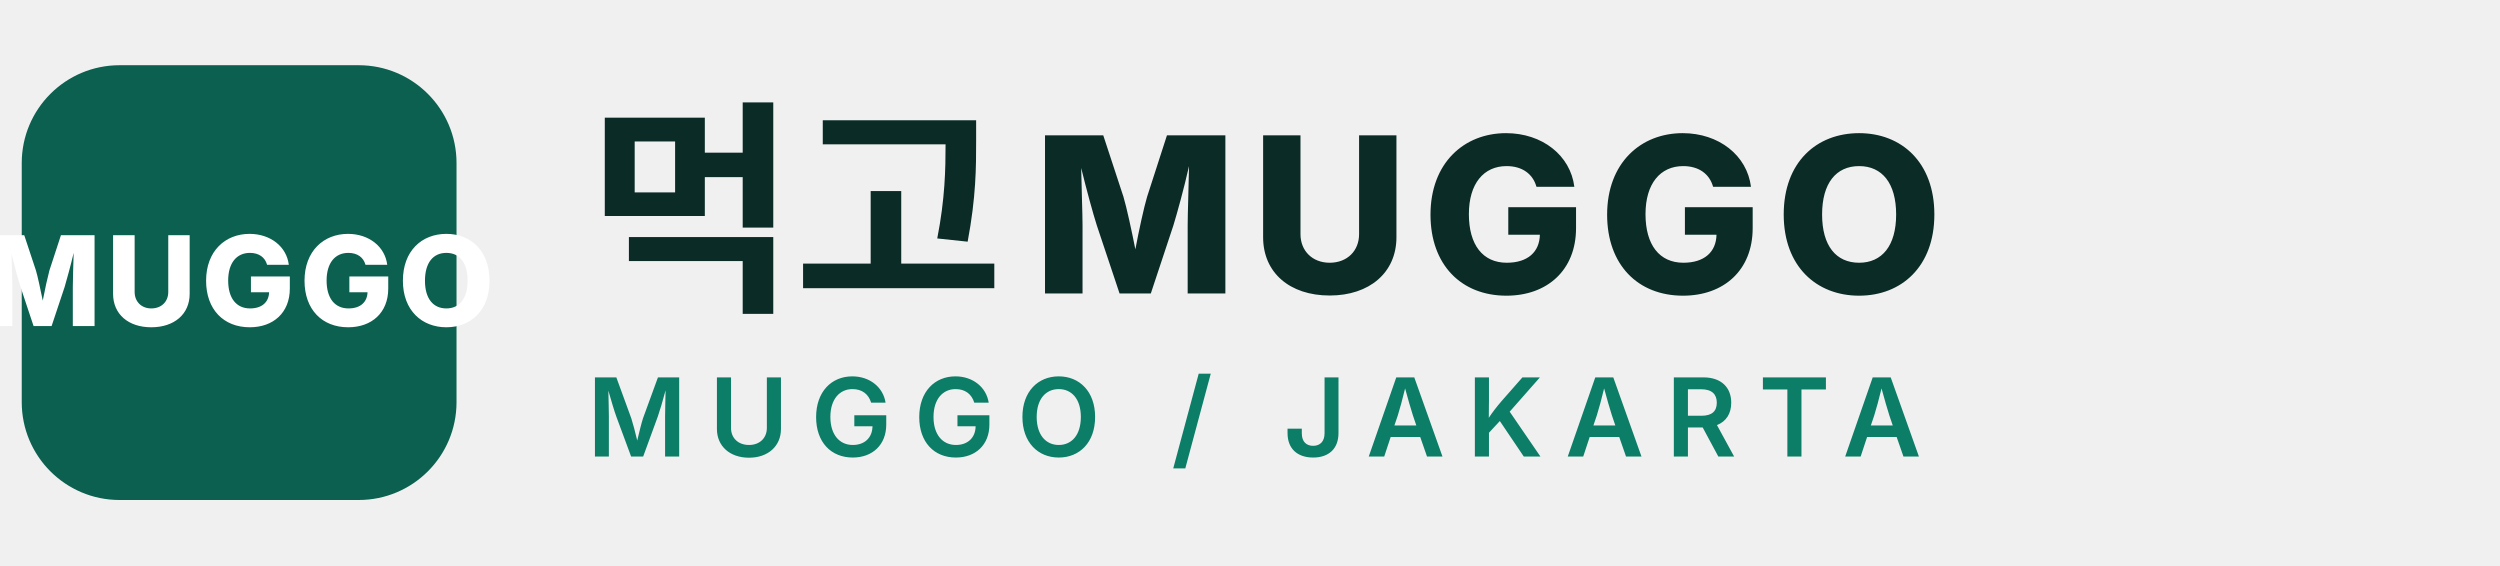
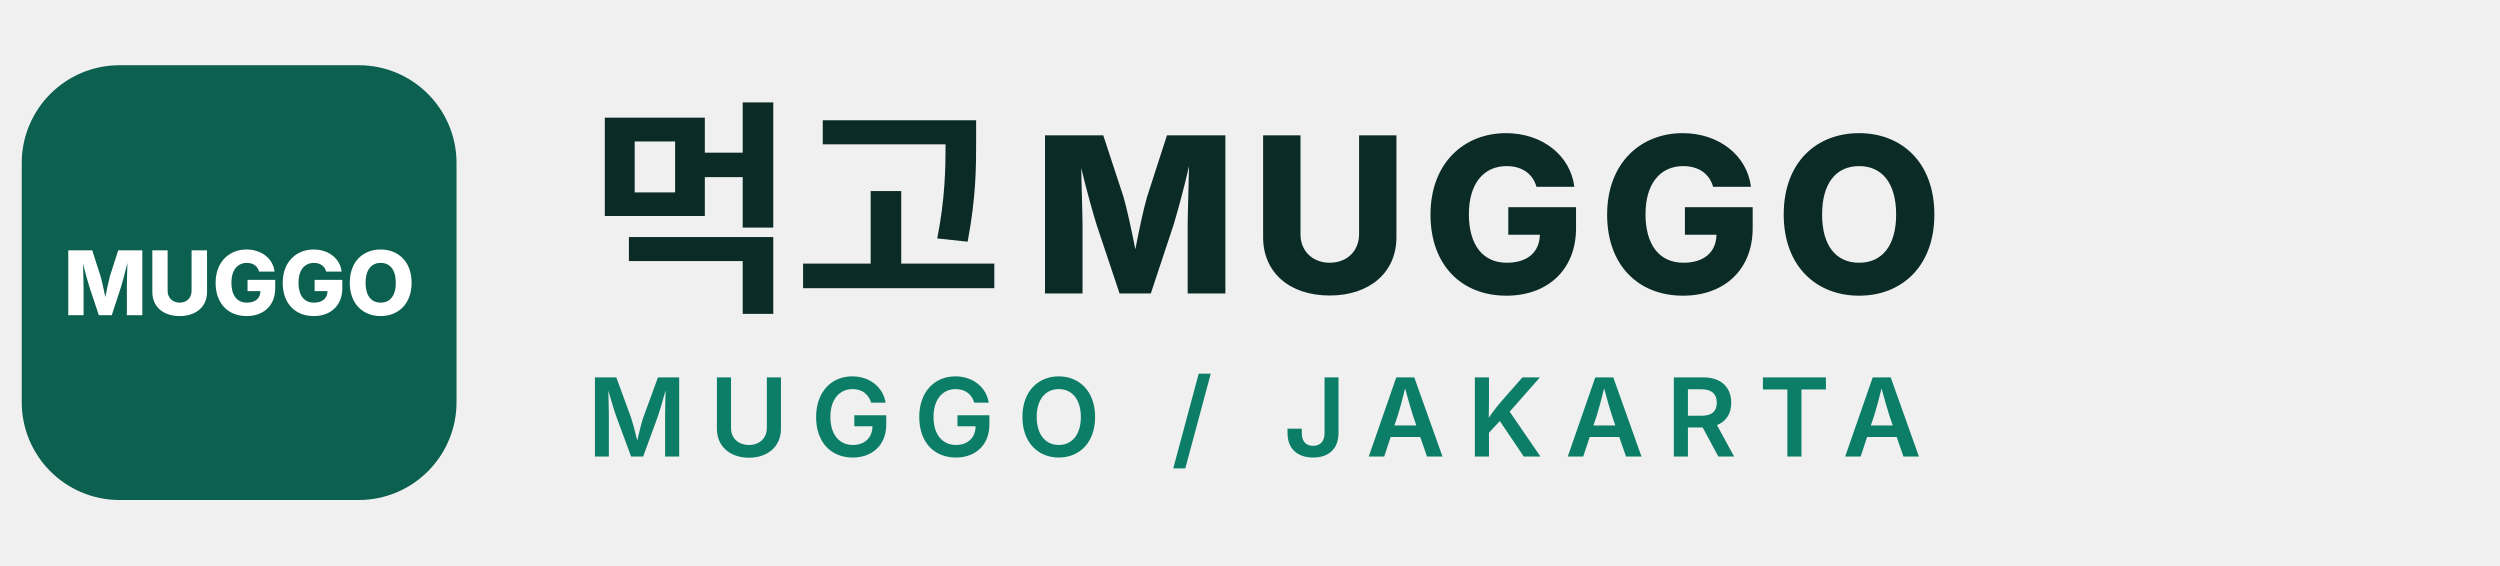
<svg xmlns="http://www.w3.org/2000/svg" viewBox="0 0 230 52" fill="none">
  <rect x="2" y="6" width="40" height="40" rx="9" fill="#0B604F" />
-   <text x="22" y="30" text-anchor="middle" font-family="Pretendard, -apple-system, BlinkMacSystemFont, sans-serif" font-size="11.5" font-weight="800" letter-spacing="0.4" fill="#FFFFFF">MUGGO</text>
+   <text x="22" y="29" text-anchor="middle" font-family="Pretendard, -apple-system, BlinkMacSystemFont, sans-serif" font-size="8.2" font-weight="800" letter-spacing="0" fill="#FFFFFF">MUGGO</text>
  <text x="54" y="27" font-family="Pretendard, -apple-system, BlinkMacSystemFont, sans-serif" font-size="21" font-weight="800" letter-spacing="-0.3" fill="#0B2B26">먹고</text>
  <text x="95" y="27" font-family="Pretendard, -apple-system, BlinkMacSystemFont, sans-serif" font-size="20" font-weight="800" letter-spacing="1.2" fill="#0B2B26">MUGGO</text>
  <text x="54" y="42" font-family="Pretendard, -apple-system, BlinkMacSystemFont, sans-serif" font-size="10" font-weight="600" letter-spacing="2" fill="#0C7D67">MUGGO / JAKARTA</text>
</svg>
